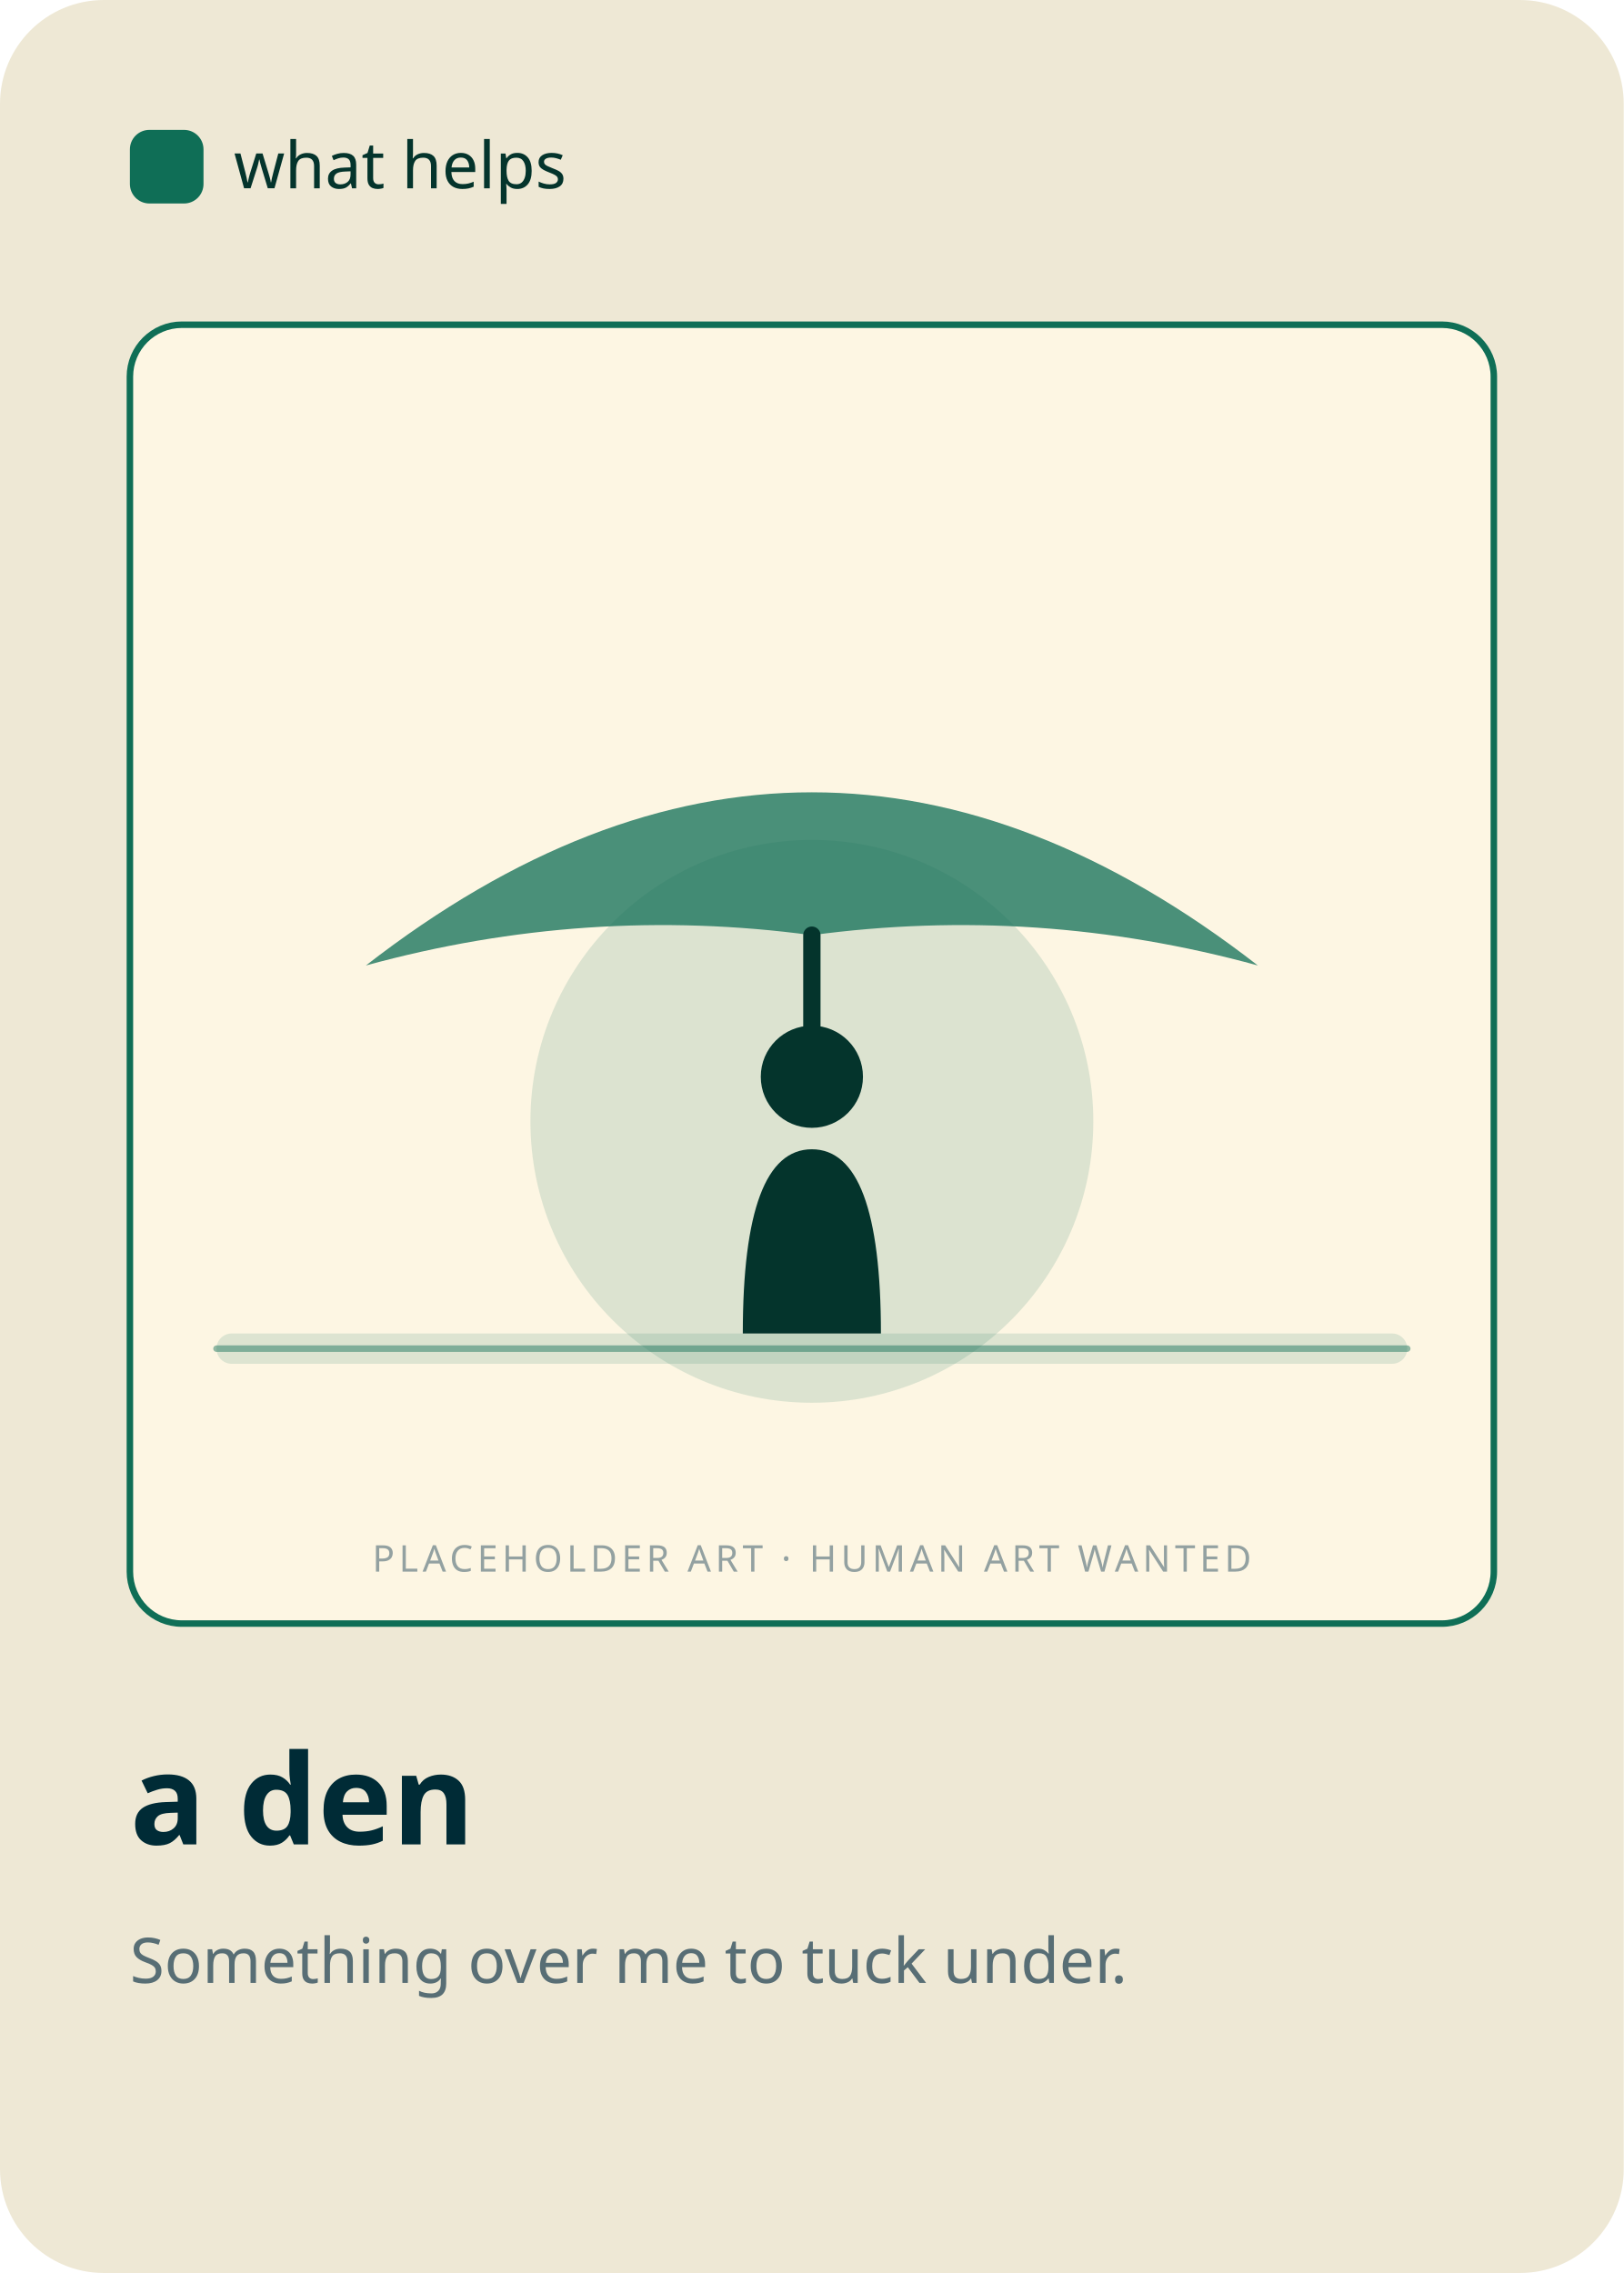
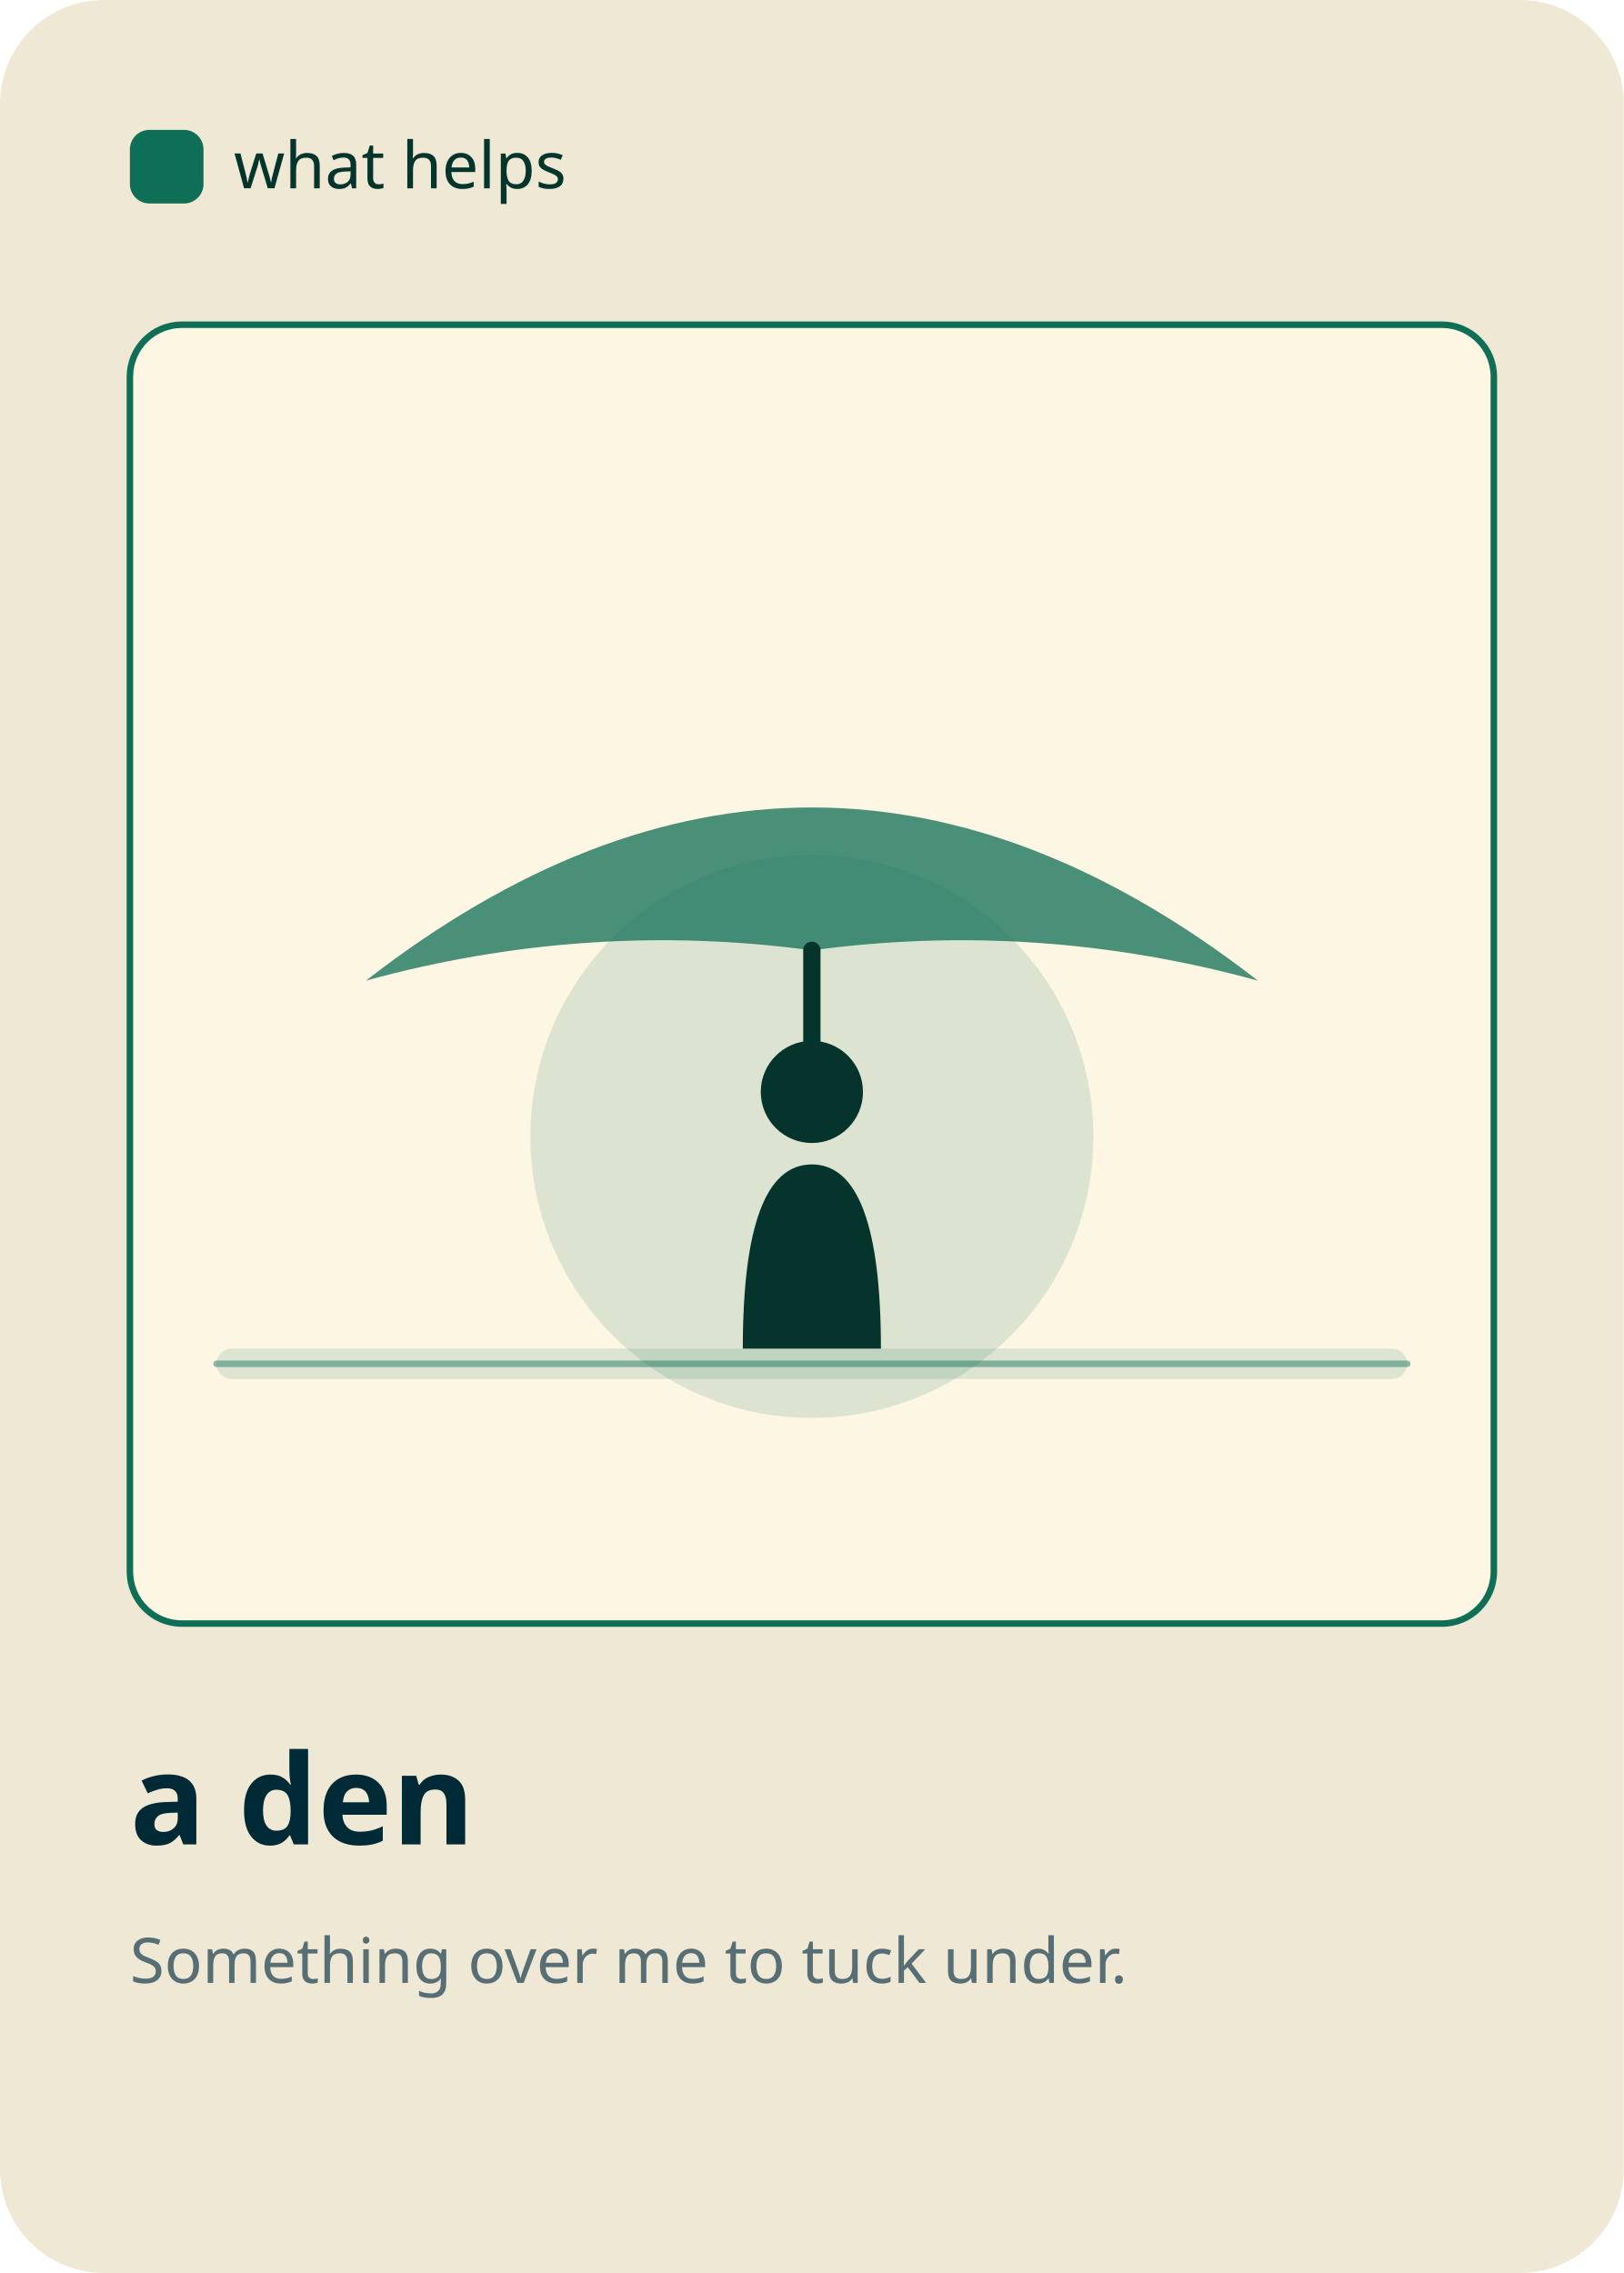
<svg xmlns="http://www.w3.org/2000/svg" viewBox="0 0 750 1050" width="750" height="1050">
  <defs>
    <clipPath id="art-window">
      <rect x="60" y="150" width="630" height="600" rx="24" />
    </clipPath>
  </defs>
  <rect x="0" y="0" width="750" height="1050" rx="48" fill="#eee8d5" />
  <rect x="60" y="60" width="34" height="34" rx="9" fill="#0F6E56" />
  <text x="108" y="87" font-family="'Atkinson Hyperlegible','Atkinson Hyperlegible Next',sans-serif" font-size="30" font-weight="500" fill="#04342C">what helps</text>
  <rect id="art" x="60" y="150" width="630" height="600" rx="24" fill="#fdf6e3" />
  <g id="art-illustration" clip-path="url(#art-window)">
-     <g transform="translate(60 178)">
+     <g transform="translate(60 185)">
      <g stroke-linecap="round" stroke-linejoin="round">
        <circle cx="315.0" cy="340.0" r="130.0" fill="#0F6E56" fill-opacity="0.14" />
        <rect x="40.0" y="438.0" width="550.0" height="14.0" rx="7.0" fill="#0F6E56" fill-opacity="0.13" />
        <line x1="40.0" y1="445.0" x2="590.0" y2="445.0" stroke-opacity="0.45" fill="none" stroke="#0F6E56" stroke-width="3" />
        <path d="M283.1 438.0 Q283.1 352.9 315.0 352.9 Q346.9 352.9 346.9 438.0 Z" fill="#04342C" fill-opacity="1.0" />
        <circle cx="315.0" cy="319.4" r="23.6" fill="#04342C" fill-opacity="1.0" />
        <path d="M109.0 268 Q315.0 108 521.0 268 Q419.0 240 315.0 254 Q211.0 240 109.0 268 Z" fill="#0F6E56" fill-opacity="0.75" />
        <line x1="315.0" y1="254.0" x2="315.0" y2="296.0" fill="none" stroke="#04342C" stroke-width="8" />
      </g>
    </g>
  </g>
  <rect x="60" y="150" width="630" height="600" rx="24" fill="none" stroke="#0F6E56" stroke-width="3" />
-   <text x="375" y="726" text-anchor="middle" font-family="'Atkinson Hyperlegible','Atkinson Hyperlegible Next',sans-serif" font-size="17" fill="#93a1a1" letter-spacing="2">PLACEHOLDER ART · HUMAN ART WANTED</text>
  <text x="60" y="852" font-family="'Atkinson Hyperlegible','Atkinson Hyperlegible Next',sans-serif" font-size="58" font-weight="700" fill="#002b36">a den</text>
  <text x="60" y="916" font-family="'Atkinson Hyperlegible','Atkinson Hyperlegible Next',sans-serif" font-size="29" fill="#586e75">Something over me to tuck under.</text>
</svg>
